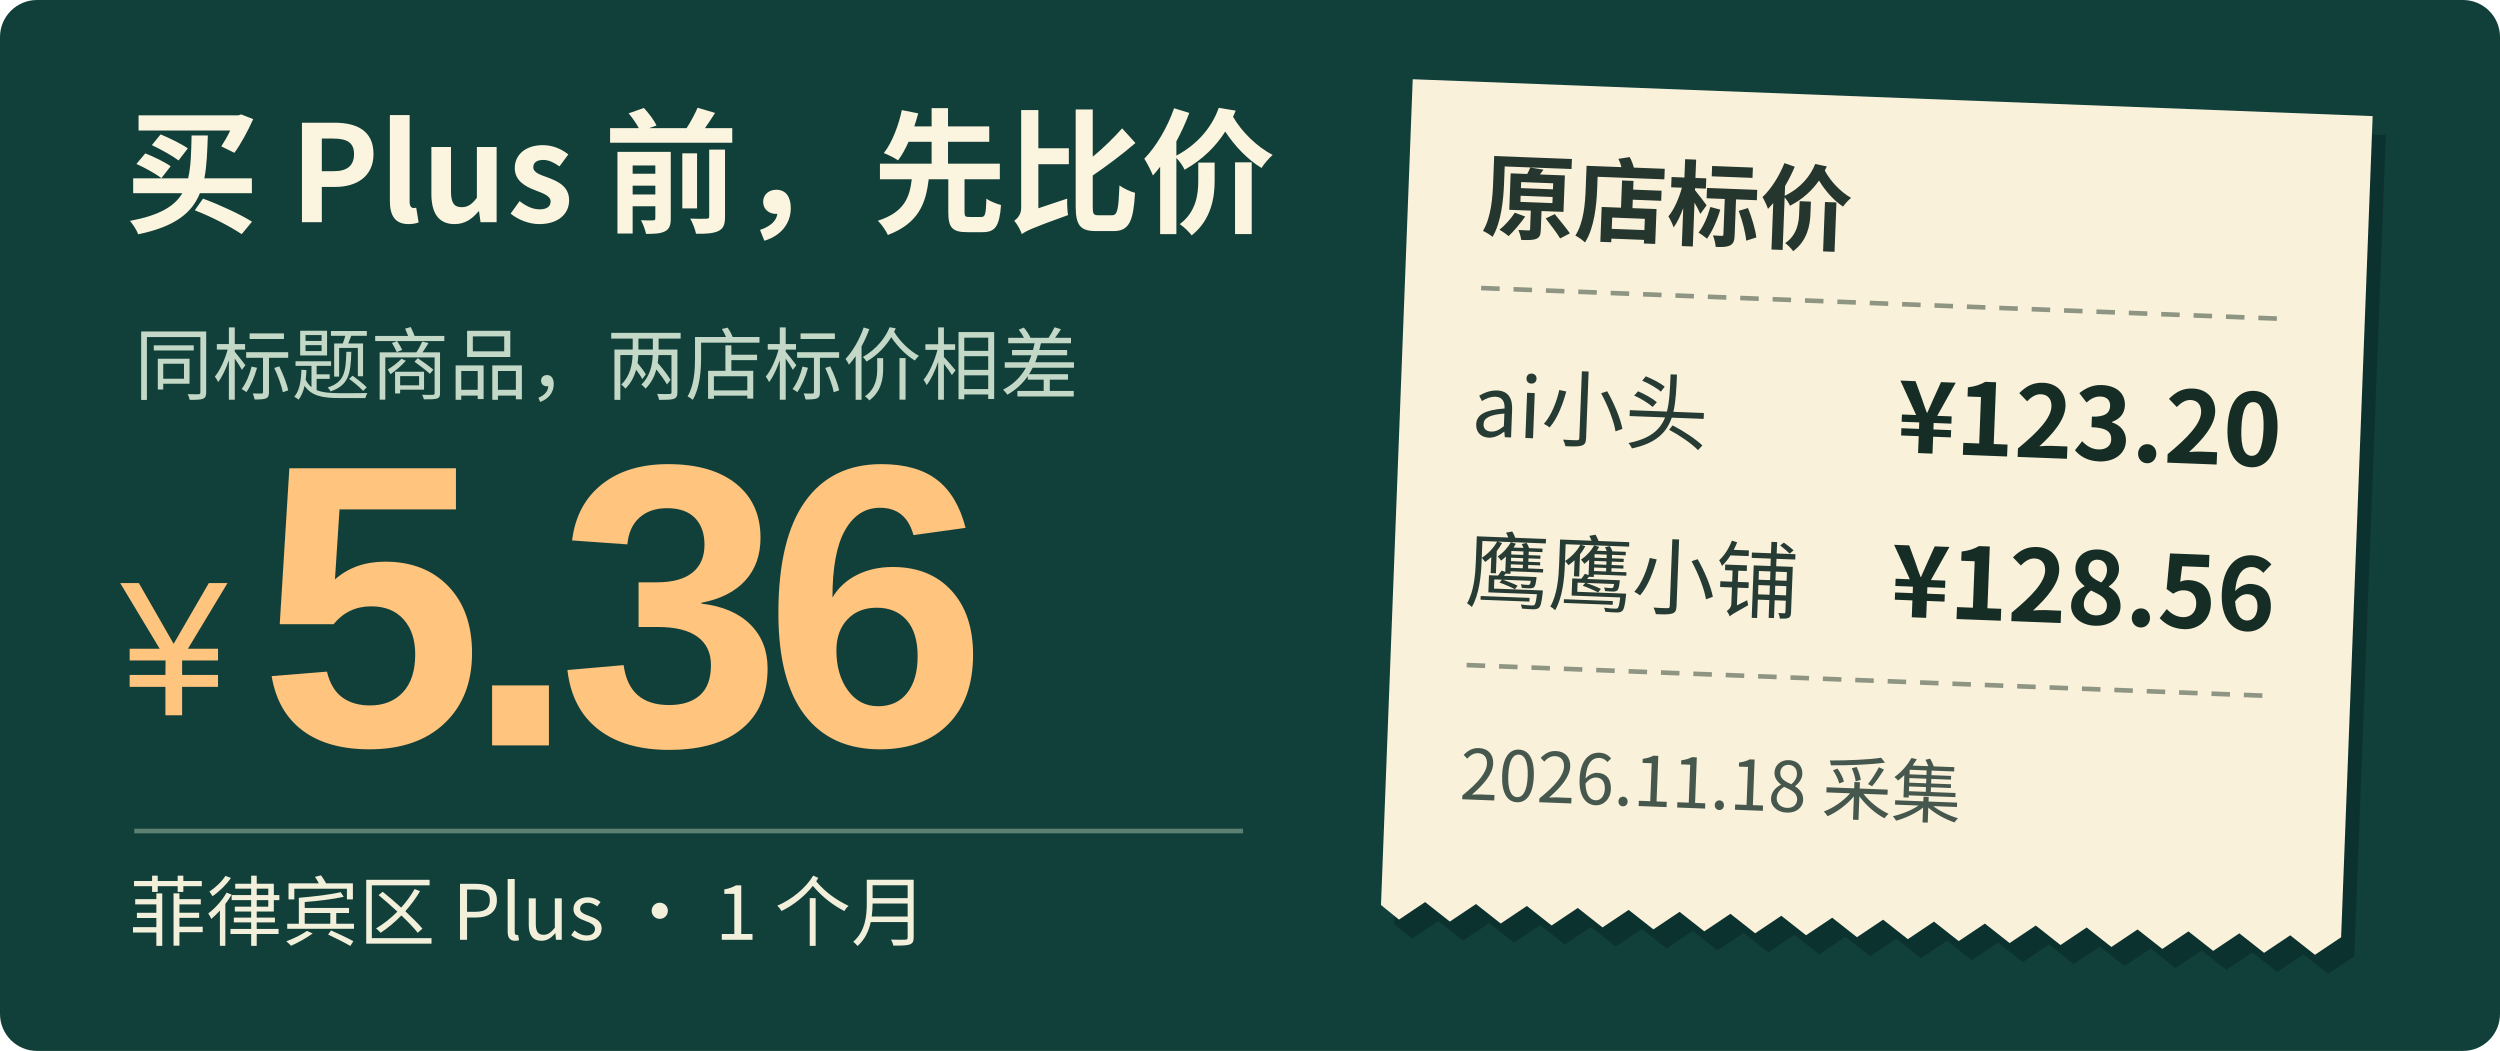
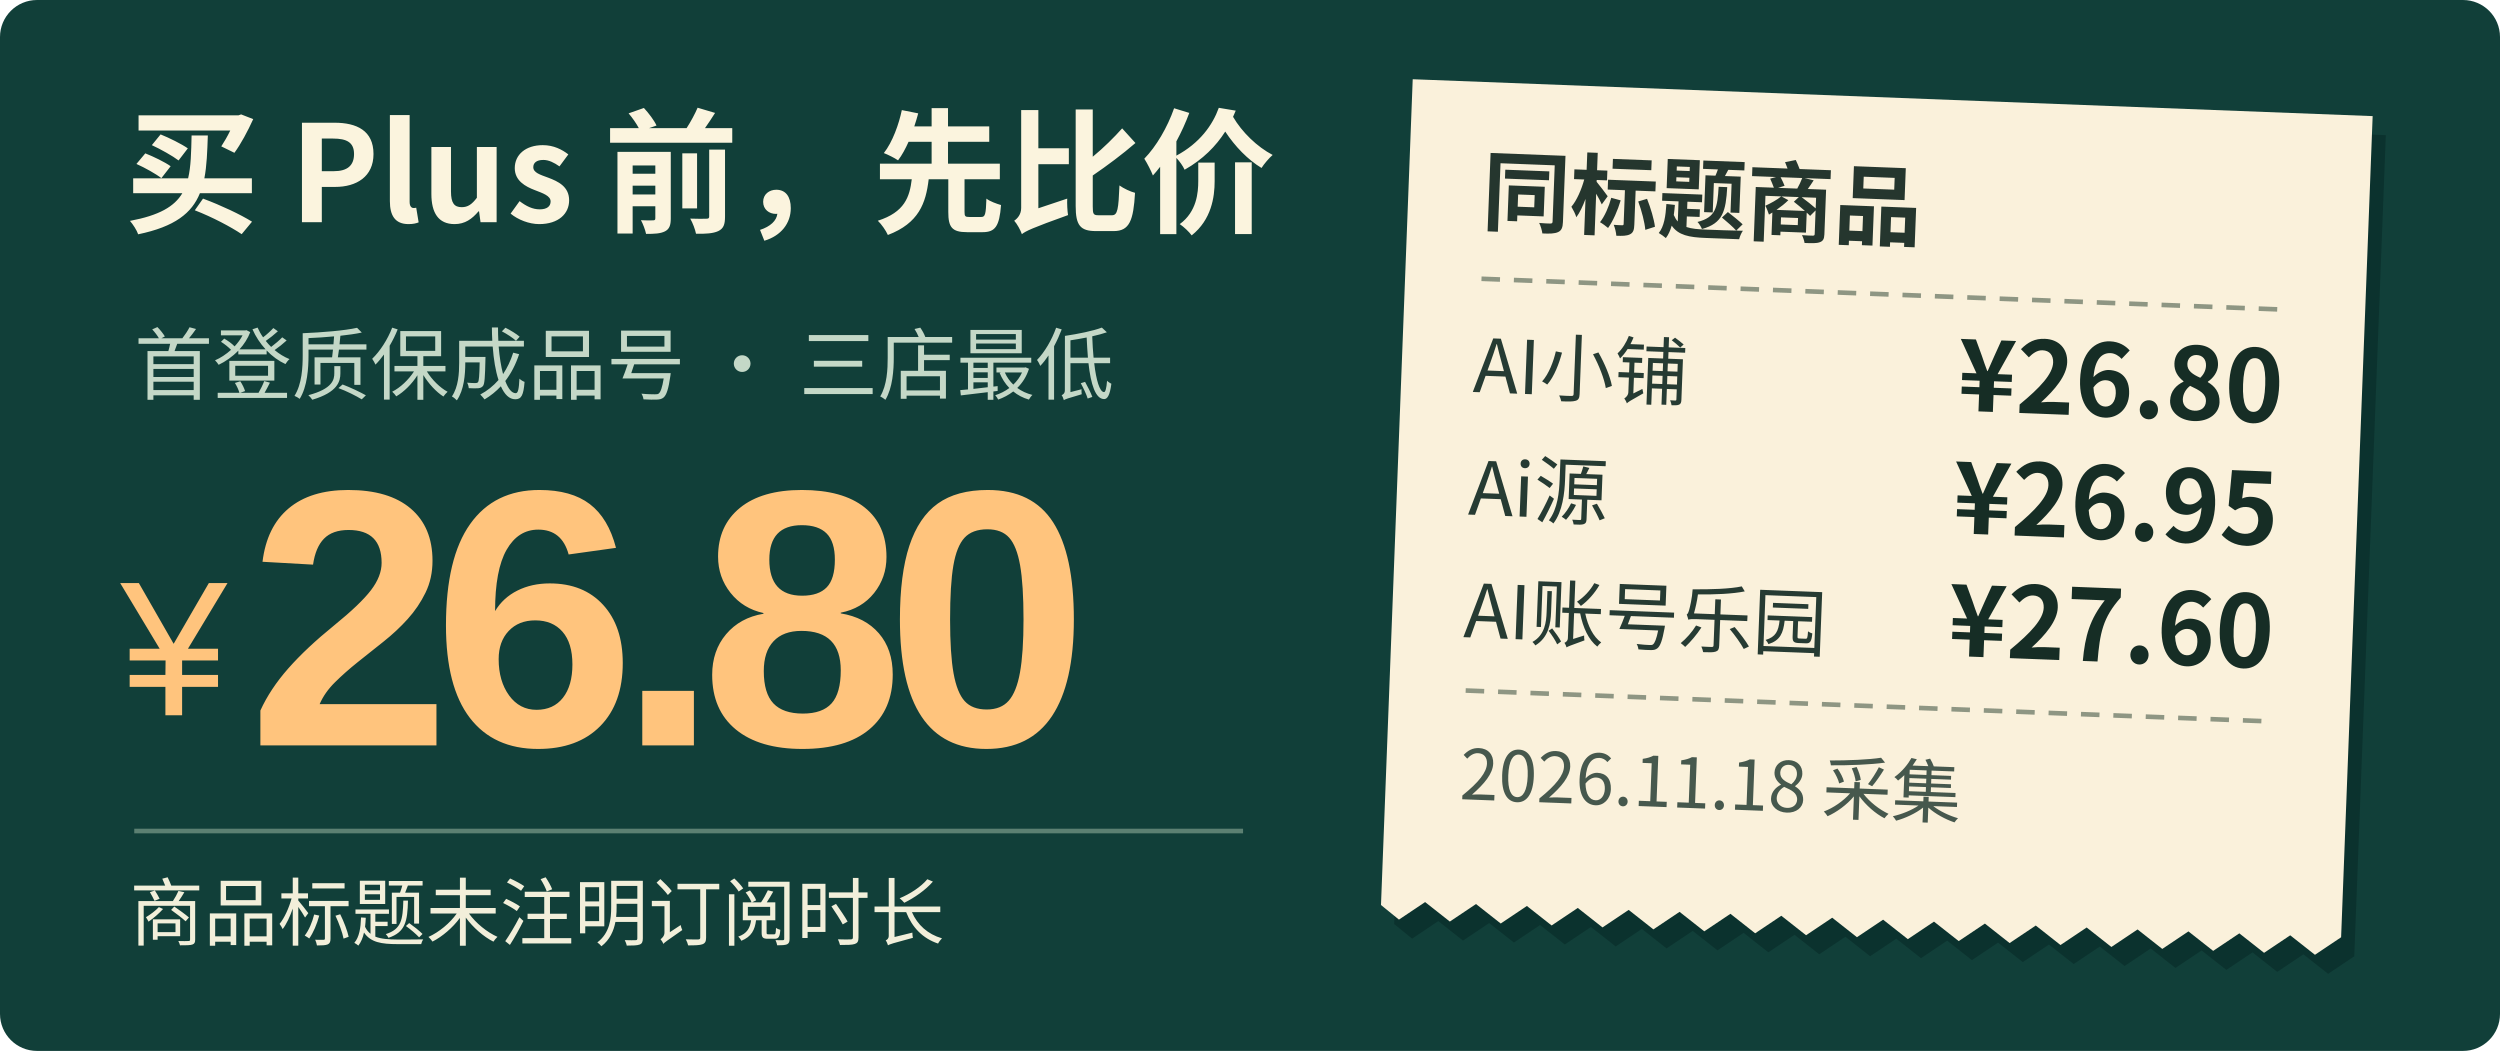
<svg xmlns="http://www.w3.org/2000/svg" width="1080" height="454" viewBox="0 0 1080 454" role="img" aria-labelledby="title description">
  <rect width="1080" height="454" rx="16" fill="#113F39" />
  <g font-family="'Segoe UI', 'Microsoft YaHei', 'PingFang SC', 'Noto Sans CJK SC', sans-serif">
    <text x="54" y="96" fill="#FBF4DE" font-size="58" font-weight="700">买 Plus 前，先比价</text>
-     <text x="58" y="170" fill="#C4D8C7" font-size="34" font-weight="500">同标题商品，两店标价相差</text>
+     <text x="58" y="170" fill="#C4D8C7" font-size="34" font-weight="500">首登质保成品号 · 三店最低</text>
    <g fill="#FFC47D" font-family="'Segoe UI', Arial, sans-serif">
      <text x="52" y="309" font-size="83" font-weight="500">¥</text>
-       <text x="112" y="322" font-size="174" font-weight="700" letter-spacing="-8">5.36</text>
+       <text x="107" y="322" font-size="158" font-weight="700" letter-spacing="-8">26.80</text>
    </g>
    <path d="M58 359H537" fill="none" stroke="#5C8072" stroke-width="2" />
-     <text x="56" y="406" fill="#F2EFDA" font-size="33">菲律宾区 Plus · 1 个月</text>
+     <text x="56" y="406" fill="#F2EFDA" font-size="32">商品标题未注明订阅时长</text>
    <g transform="rotate(2.2 809 228)">
      <path d="M603 42H1018V397L1007 405L996 397L985 405L974 397L963 405L952 397L941 405L930 397L919 405L908 397L897 405L886 397L875 405L864 397L853 405L842 397L831 405L820 397L809 405L798 397L787 405L776 397L765 405L754 397L743 405L732 397L721 405L710 397L699 405L688 397L677 405L666 397L655 405L644 397L633 405L622 397L611 405L603 399Z" fill="#0B322E" transform="translate(6 8)" />
      <path d="M603 42H1018V397L1007 405L996 397L985 405L974 397L963 405L952 397L941 405L930 397L919 405L908 397L897 405L886 397L875 405L864 397L853 405L842 397L831 405L820 397L809 405L798 397L787 405L776 397L765 405L754 397L743 405L732 397L721 405L710 397L699 405L688 397L677 405L666 397L655 405L644 397L633 405L622 397L611 405L603 399Z" fill="#FAF1DB" />
-       <text x="635" y="106" fill="#25362E" font-size="40" font-weight="700">原店标价</text>
-       <path d="M636 131H985 M636 294H985" fill="none" stroke="#8E9683" stroke-width="2" stroke-dasharray="8 6" />
-       <g fill="#263B33" font-size="36">
-         <text x="634" y="195">ai小头</text>
-         <text x="634" y="266">鹰鹰小铺</text>
+       <text x="635" y="103" fill="#25362E" font-size="38" font-weight="700">同标题商品</text>
+       <path d="M636 127H985 M636 305H985" fill="none" stroke="#8E9683" stroke-width="2" stroke-dasharray="8 6" />
+       <g fill="#263B33" font-size="32">
+         <text x="634" y="176">AI小铺</text>
+         <text x="634" y="229">Ai源</text>
+         <text x="634" y="282">AI账号乐园</text>
      </g>
      <g text-anchor="end" fill="#162D25" font-size="43" font-weight="700">
-         <text x="984" y="195">¥123.20</text>
-         <text x="984" y="266">¥128.56</text>
+         <text x="984" y="176">¥26.80</text>
+         <text x="984" y="229">¥26.95</text>
+         <text x="984" y="282">¥27.60</text>
      </g>
      <text x="635" y="352" fill="#46584D" font-size="30">2026.11.18 采集</text>
    </g>
  </g>
</svg>
